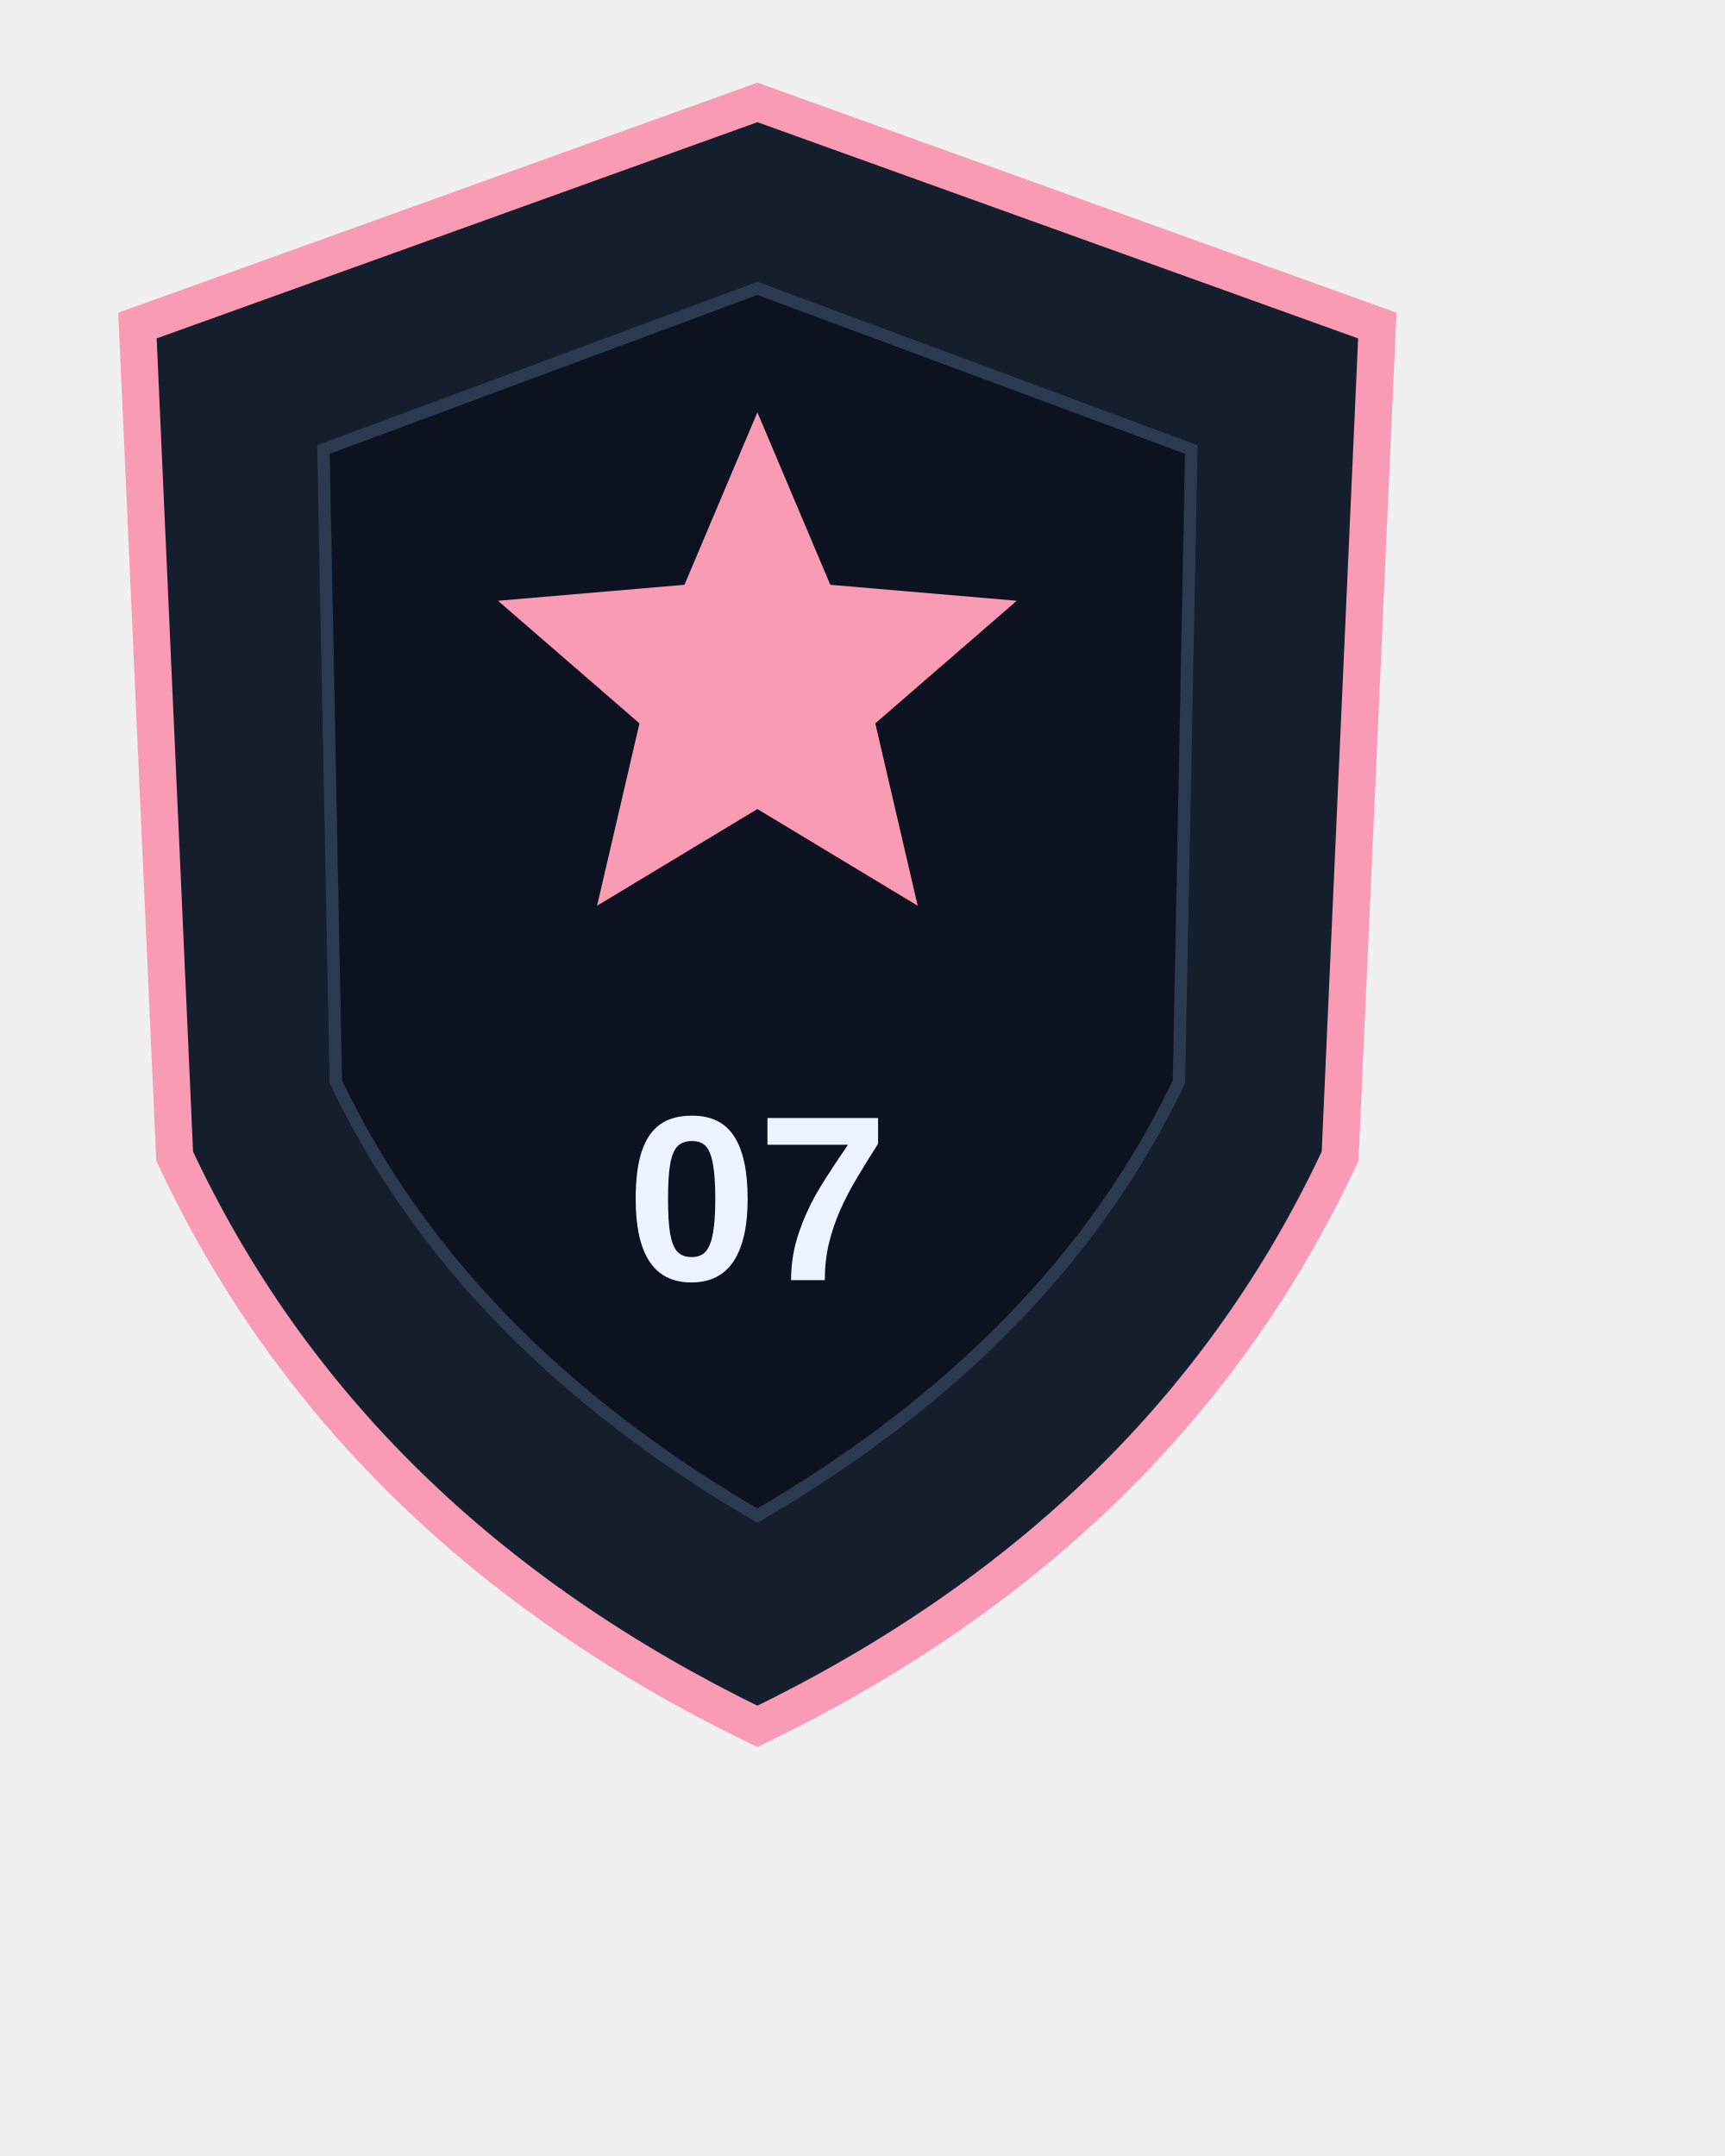
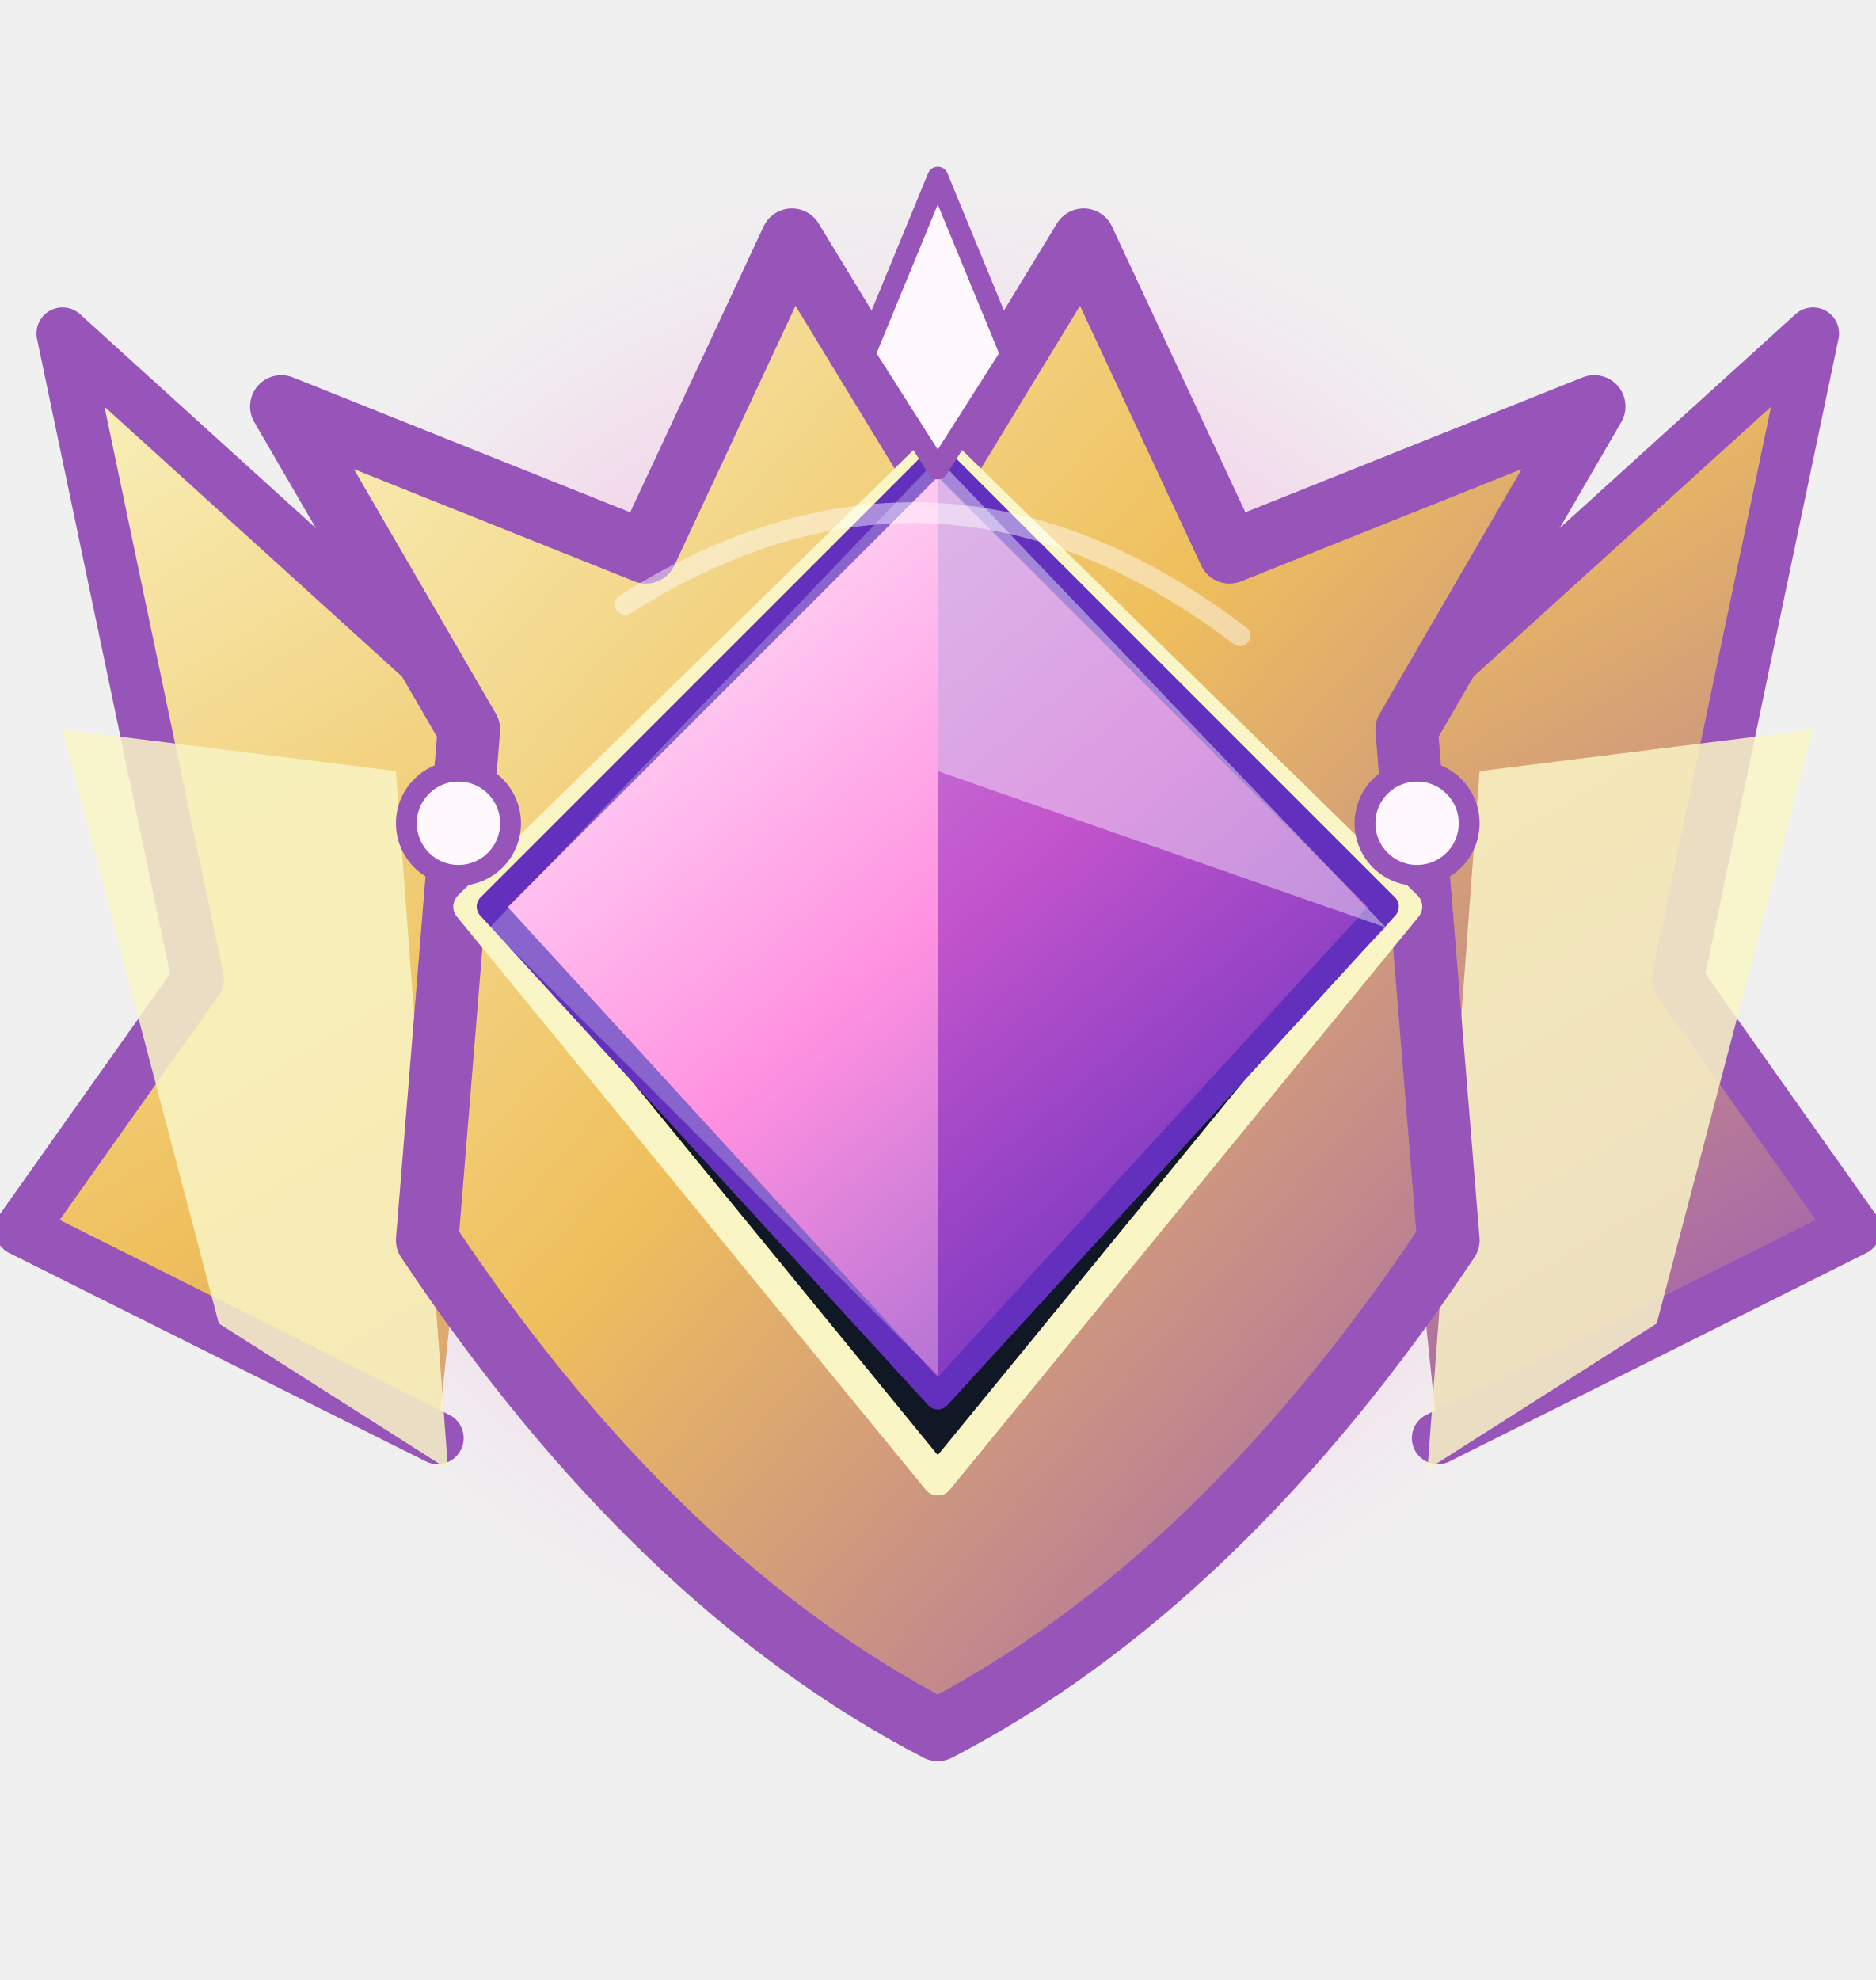
- <svg xmlns="http://www.w3.org/2000/svg" width="128" height="160" viewBox="0 0 128 160" role="img" aria-label="Tier Legend">
-   <g transform="translate(1 3) scale(0.92)">
-     <path d="M60 5 L110 23 L107 90 Q93 120 60 136 Q27 120 13 90 L10 23 Z" fill="#141e2c" stroke="#f99bb4" stroke-width="3" />
-     <path d="M60 20 L95 33 L94 84 Q84 105 60 119 Q36 105 26 84 L25 33 Z" fill="#0c1220" stroke="#2b3a4f" stroke-width="1" />
-     <polygon points="60.00,30.00 65.88,43.91 80.92,45.20 69.51,55.09 72.93,69.80 60.00,62.00 47.07,69.80 50.49,55.09 39.08,45.20 54.12,43.91" fill="#f99bb4" />
-     <text x="60" y="100" font-family="Arial,sans-serif" font-size="19" font-weight="700" fill="#edf3ff" text-anchor="middle">07</text>
+ <svg xmlns="http://www.w3.org/2000/svg" width="180" height="190" viewBox="0 0 180 190" role="img" aria-label="Original AXR rank Legend">
+   <defs>
+     <linearGradient id="metal6" x1="0" y1="0" x2="1" y2="1">
+       <stop offset="0" stop-color="#f9f5c4" />
+       <stop offset=".46" stop-color="#efbf5c" />
+       <stop offset="1" stop-color="#9855b9" />
+     </linearGradient>
+     <linearGradient id="gem6" x1="0" y1="0" x2=".8" y2="1">
+       <stop offset="0" stop-color="#fff9ff" />
+       <stop offset=".55" stop-color="#ff6bd6" />
+       <stop offset="1" stop-color="#6230bc" />
+     </linearGradient>
+     <filter id="glow6" x="-50%" y="-50%" width="200%" height="200%">
+       <feGaussianBlur stdDeviation="9" />
+     </filter>
+   </defs>
+   <ellipse cx="90" cy="89" rx="60" ry="58" fill="#ff6bd6" opacity=".2" filter="url(#glow6)" />
+   <g stroke-linejoin="round" stroke-linecap="round">
+     <path d="M49 71 L6 32 L19 94 L2 118 L42 138 M131 71 L174 32 L161 94 L178 118 L138 138" fill="url(#metal6)" stroke="#9855b9" stroke-width="5" />
+     <path d="M38 74 L6 70 L21 127 L43 141 M142 74 L174 70 L159 127 L137 141" fill="#f9f5c4" opacity=".85" />
+     <path d="M45 70 L27 39 L62 53 L76 23 L90 46 L104 23 L118 53 L153 39 L135 70 L139 119 Q117 152 90 166 Q63 152 41 119 Z" fill="url(#metal6)" stroke="#9855b9" stroke-width="6" />
+     <path d="M90 43 L135 87 L90 142 L45 87 Z" fill="#101825" stroke="#f9f5c4" stroke-width="3" />
+     <path d="M90 44 L133 87 L90 134 L47 87 Z" fill="url(#gem6)" stroke="#6230bc" stroke-width="2.5" />
+     <path d="M90 44 L90 132 L47 89 Z" fill="#fff" opacity=".25" />
+     <path d="M90 44 L133 89 L90 132 Z" fill="#6230bc" opacity=".38" />
+     <path d="M90 44 L133 89 L90 74 Z" fill="#fff" opacity=".42" />
+     <path d="M90 17 L97 34 L90 45 L83 34 Z" fill="#fff9ff" stroke="#9855b9" stroke-width="2" />
+     <circle cx="44" cy="79" r="5" fill="#fff9ff" stroke="#9855b9" stroke-width="2" />
+     <circle cx="136" cy="79" r="5" fill="#fff9ff" stroke="#9855b9" stroke-width="2" />
+     <path d="M60 58 Q90 39 119 61" stroke="#fff" fill="none" stroke-width="2" opacity=".45" />
  </g>
</svg>
